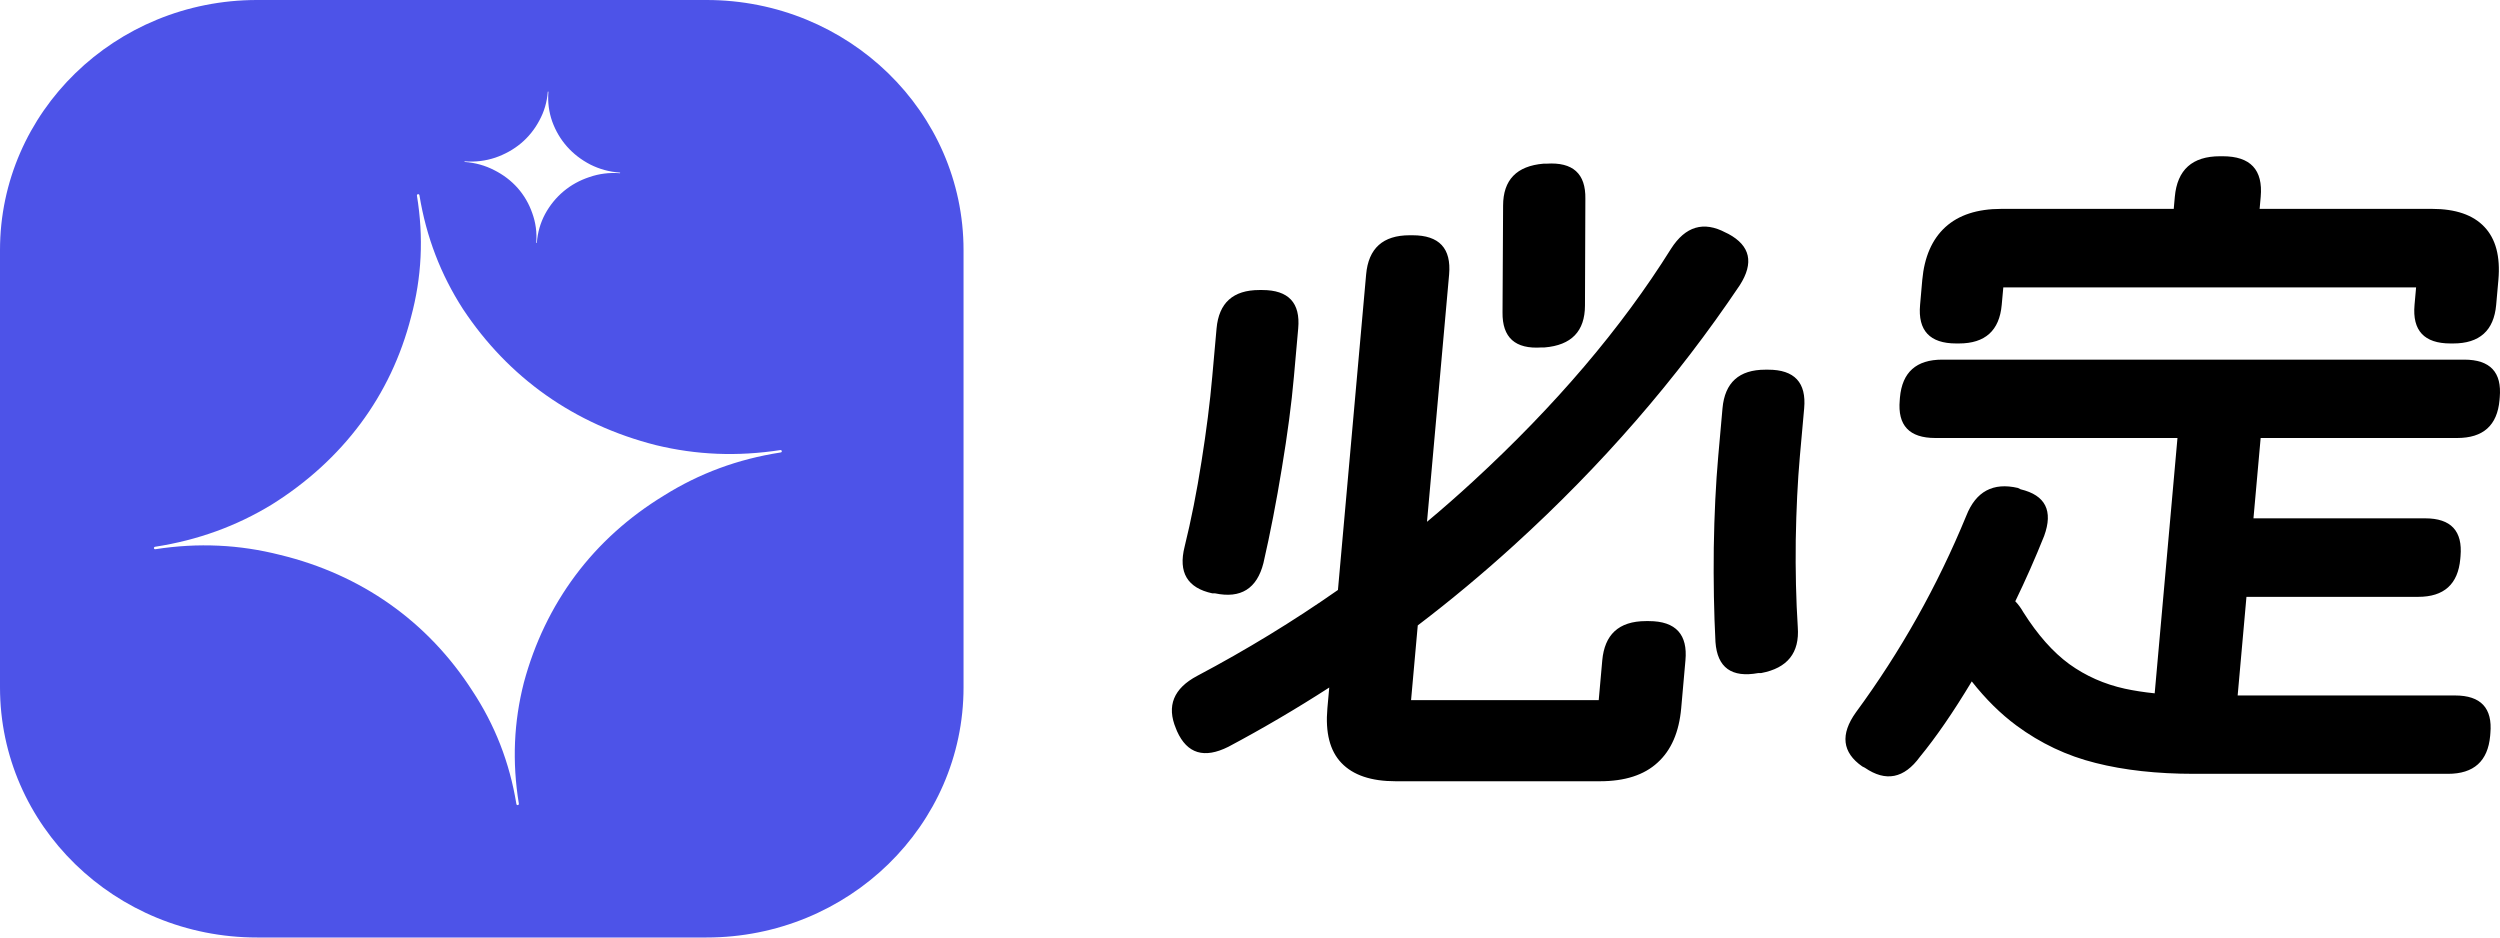
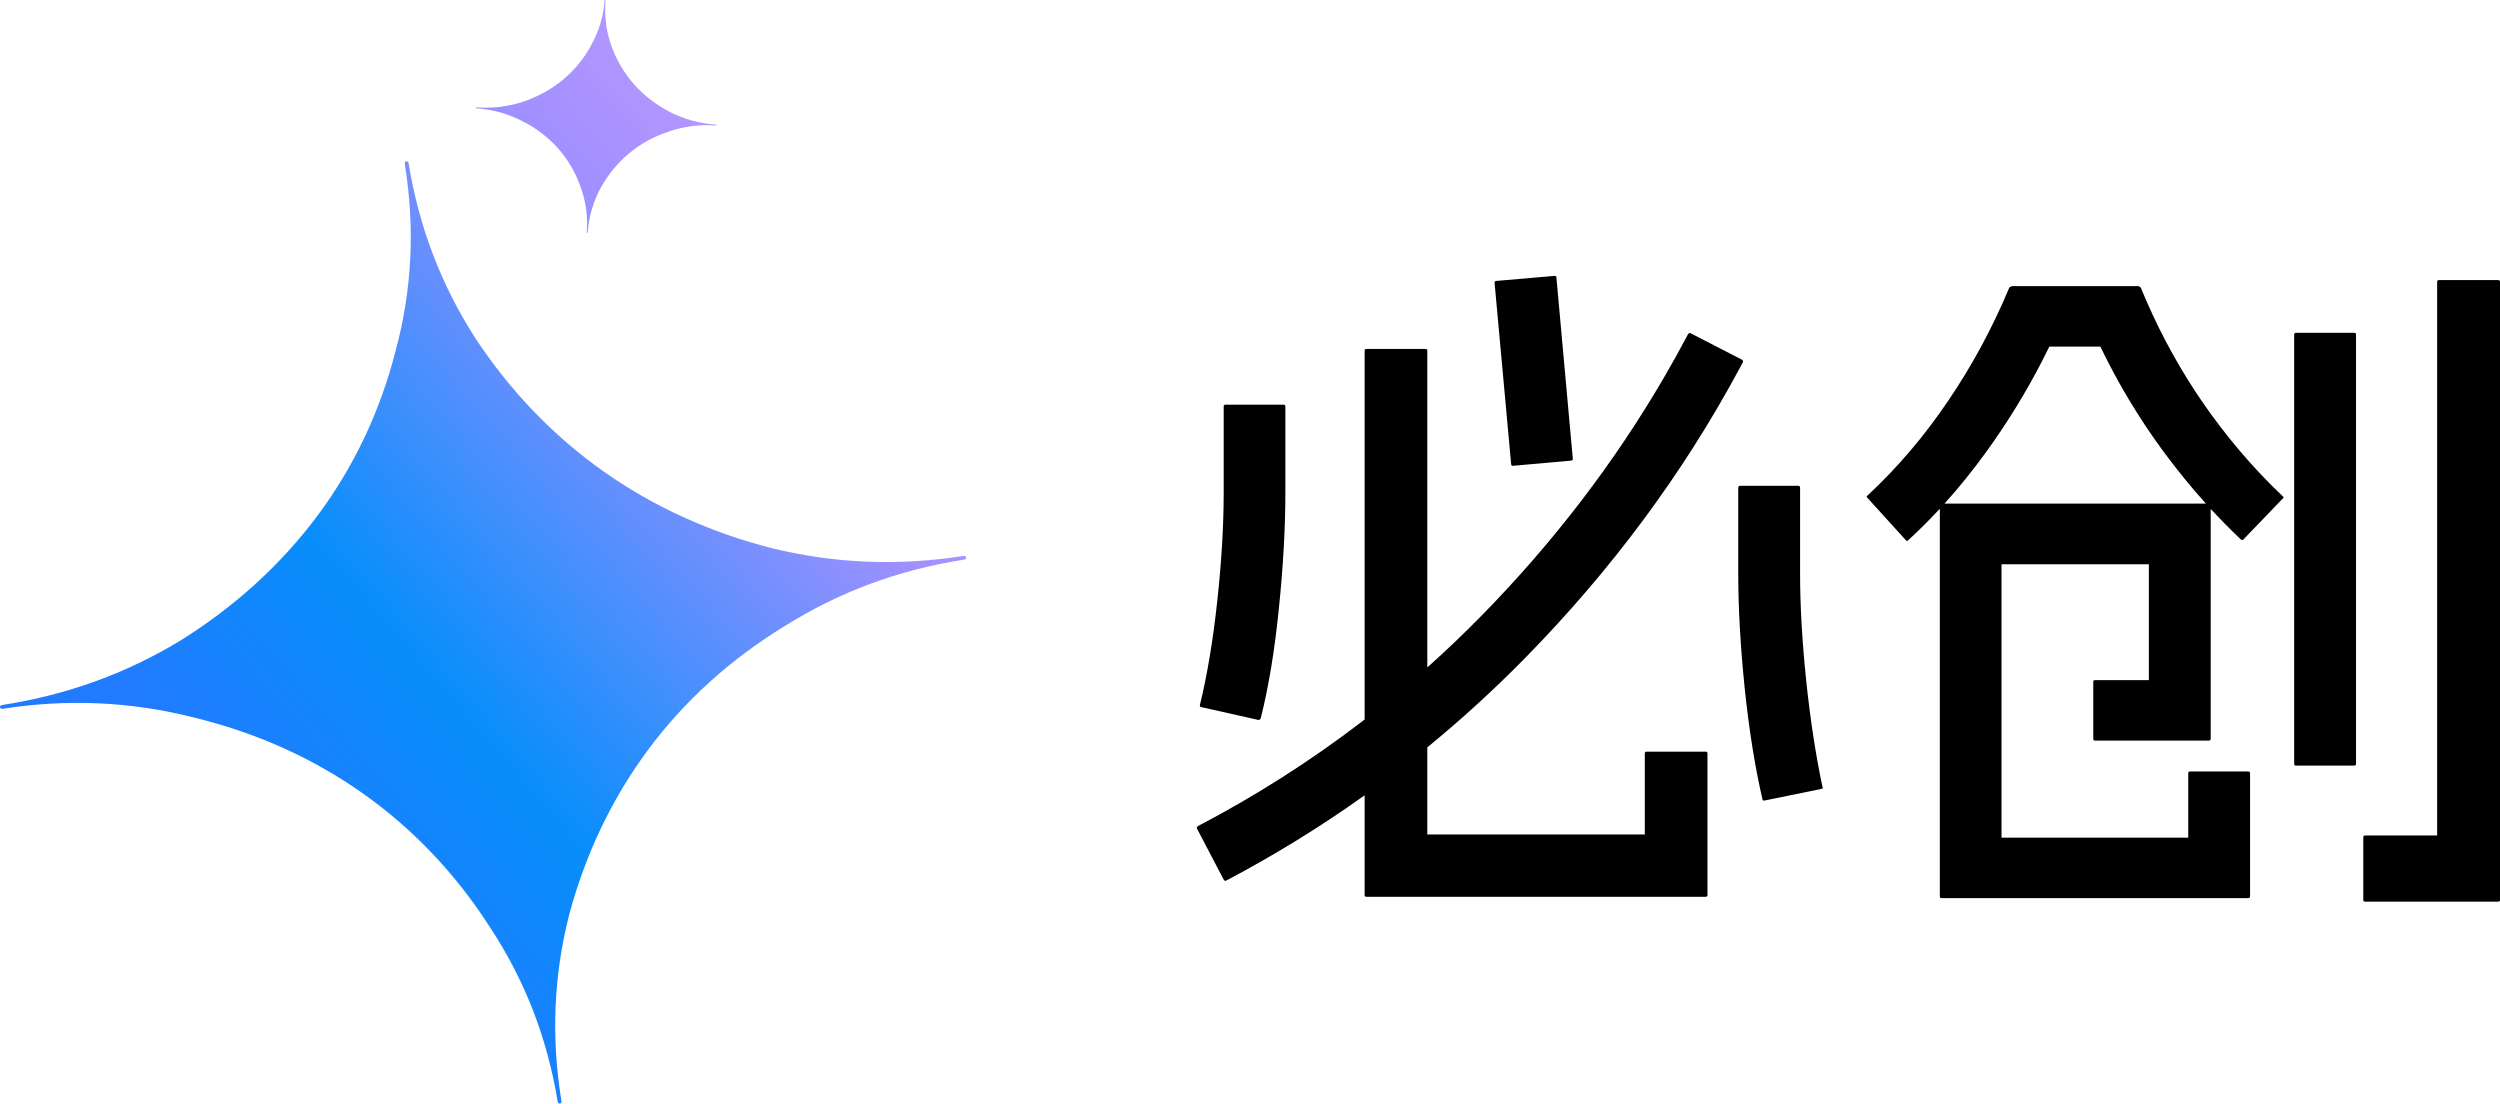
- <svg xmlns="http://www.w3.org/2000/svg" viewBox="0 0 96 36" width="96" height="36" fill="none" customFrame="#000000">
-   <g id="组合 313">
-     <path id="矢量 477" d="M86.811 7.558C86.904 6.519 86.417 6 85.352 6L85.249 6C84.184 6 83.606 6.519 83.513 7.558L83.476 7.97C83.475 7.987 83.474 8.004 83.472 8.021L76.851 8.021C75.929 8.021 75.211 8.255 74.698 8.724C74.189 9.193 73.895 9.868 73.815 10.751L73.731 11.707C73.642 12.695 74.105 13.189 75.118 13.189L75.222 13.189C76.23 13.189 76.777 12.695 76.866 11.707L76.927 11.036L92.778 11.036L92.718 11.707C92.629 12.695 93.09 13.189 94.099 13.189L94.202 13.189C95.215 13.189 95.765 12.695 95.853 11.707L95.938 10.751C96.018 9.851 95.838 9.172 95.399 8.711C94.964 8.251 94.295 8.021 93.391 8.021L86.769 8.021C86.771 8.004 86.772 7.987 86.774 7.97L86.811 7.558ZM59.383 6.285C60.398 6.217 60.895 6.667 60.878 7.634L60.863 11.732C60.861 12.721 60.343 13.257 59.309 13.342L59.199 13.342C58.184 13.413 57.684 12.964 57.697 11.992L57.719 7.894C57.721 6.909 58.238 6.373 59.272 6.285L59.383 6.285ZM66.372 8.983C67.213 9.436 67.358 10.092 66.807 10.953C64.39 14.551 61.503 17.877 58.145 20.93C56.949 22.018 55.715 23.047 54.442 24.016L54.185 26.884L61.391 26.884L61.527 25.357Q61.594 24.621 61.996 24.244Q62.418 23.85 63.208 23.85L63.312 23.85Q64.099 23.85 64.45 24.242Q64.788 24.618 64.721 25.357L64.558 27.195C64.476 28.116 64.173 28.812 63.65 29.285C63.133 29.762 62.395 30 61.438 30L53.59 30C52.651 30 51.959 29.766 51.511 29.297C51.067 28.833 50.888 28.133 50.972 27.195L51.043 26.401C49.786 27.212 48.495 27.971 47.17 28.676C46.242 29.142 45.586 28.942 45.199 28.081L45.156 27.974C44.792 27.108 45.065 26.434 45.974 25.953C47.861 24.954 49.662 23.854 51.377 22.655L52.459 10.542C52.547 9.536 53.105 9.034 54.131 9.034L54.242 9.034C55.267 9.034 55.734 9.536 55.646 10.542L54.797 20.037C55.396 19.536 55.984 19.021 56.559 18.491C59.727 15.578 62.263 12.598 64.167 9.553C64.719 8.688 65.42 8.481 66.266 8.932L66.372 8.983ZM48.471 11.137C49.479 11.137 49.94 11.628 49.851 12.613L49.687 14.456C49.594 15.512 49.438 16.684 49.224 17.972C49.014 19.259 48.778 20.476 48.516 21.621C48.267 22.604 47.648 22.992 46.66 22.785L46.556 22.785C45.595 22.579 45.24 21.982 45.489 20.993Q45.865 19.466 46.138 17.719C46.324 16.549 46.463 15.461 46.551 14.456L46.716 12.613C46.805 11.628 47.352 11.137 48.36 11.137L48.471 11.137ZM95.99 15.261C96.076 14.293 95.622 13.81 94.626 13.81L74.581 13.81C73.586 13.81 73.045 14.293 72.958 15.261L72.95 15.368C72.863 16.336 73.317 16.819 74.313 16.819L83.615 16.819L82.74 26.624C82.325 26.581 81.945 26.522 81.598 26.447C80.808 26.274 80.097 25.959 79.463 25.503C78.833 25.043 78.247 24.38 77.699 23.514C77.603 23.346 77.499 23.204 77.387 23.09C77.785 22.269 78.154 21.433 78.495 20.581C78.848 19.614 78.547 19.017 77.591 18.789L77.491 18.738C76.537 18.515 75.875 18.869 75.507 19.802C74.397 22.501 72.984 25.018 71.268 27.353C70.66 28.202 70.74 28.894 71.511 29.431L71.61 29.481C72.413 30.034 73.118 29.895 73.724 29.063C74.345 28.308 75.009 27.343 75.716 26.166C76.251 26.845 76.822 27.41 77.429 27.859C78.355 28.543 79.367 29.023 80.469 29.297C81.568 29.576 82.827 29.715 84.247 29.715L94.003 29.715C94.994 29.715 95.533 29.23 95.622 28.259L95.63 28.157C95.717 27.19 95.265 26.706 94.274 26.706L85.926 26.706L86.264 22.919L92.859 22.919C93.85 22.919 94.388 22.433 94.475 21.462L94.484 21.361C94.57 20.389 94.118 19.904 93.127 19.904L86.533 19.904L86.809 16.819L94.358 16.819C95.353 16.819 95.894 16.336 95.981 15.368L95.99 15.261ZM67.899 14.196C68.908 14.196 69.369 14.69 69.28 15.679L69.115 17.521C69.029 18.489 68.977 19.561 68.957 20.74C68.942 21.913 68.968 23.028 69.035 24.084C69.107 25.068 68.639 25.655 67.631 25.845L67.521 25.845C66.495 26.034 65.945 25.638 65.874 24.655C65.816 23.531 65.794 22.325 65.809 21.038C65.829 19.746 65.887 18.574 65.98 17.521L66.144 15.679C66.233 14.69 66.781 14.196 67.789 14.196L67.899 14.196Z" fill="rgb(0,0,0)" fill-rule="evenodd" />
-     <g id="组合 312">
-       <path id="矢量 471" d="M9.872 0L27.128 0C32.58 0 37 4.3 37 9.605L37 26.395C37 31.7 32.58 36 27.128 36L9.872 36C4.42 36 0 31.7 0 26.395L0 9.605C0 4.3 4.42 0 9.872 0Z" fill="rgb(77,83,232)" fill-rule="evenodd" />
-       <path id="矢量 471" d="M29.969 17.282C28.314 17.538 26.738 17.47 25.186 17.093C23.629 16.698 22.208 16.051 20.962 15.171C19.716 14.291 18.643 13.176 17.774 11.861C16.925 10.542 16.369 9.103 16.106 7.495C16.105 7.487 16.101 7.479 16.096 7.473C16.09 7.466 16.083 7.461 16.075 7.458C16.067 7.455 16.058 7.454 16.05 7.456C16.041 7.457 16.034 7.46 16.027 7.465C16.021 7.471 16.016 7.477 16.013 7.485C16.01 7.492 16.009 7.501 16.01 7.509C16.273 9.117 16.193 10.654 15.786 12.167C15.4 13.678 14.745 15.059 13.841 16.271C12.937 17.484 11.79 18.528 10.438 19.374C9.083 20.2 7.604 20.741 5.95 20.997C5.925 21.003 5.907 21.027 5.911 21.052C5.915 21.078 5.94 21.094 5.965 21.09C7.618 20.834 9.198 20.912 10.755 21.308C12.308 21.684 13.727 22.321 14.973 23.201C16.22 24.082 17.282 25.197 18.132 26.517C19.001 27.832 19.567 29.268 19.83 30.878C19.831 30.886 19.835 30.894 19.84 30.9C19.845 30.906 19.852 30.911 19.86 30.914C19.868 30.917 19.876 30.918 19.884 30.916C19.892 30.915 19.9 30.912 19.907 30.907C19.913 30.902 19.918 30.895 19.921 30.887C19.924 30.88 19.925 30.872 19.924 30.863C19.661 29.254 19.731 27.72 20.117 26.21C20.524 24.695 21.189 23.313 22.093 22.099C22.997 20.887 24.143 19.852 25.5 19.026C26.852 18.18 28.329 17.629 29.982 17.374C30.009 17.369 30.026 17.345 30.021 17.321C30.02 17.313 30.017 17.305 30.012 17.299C30.007 17.293 30.001 17.288 29.993 17.285C29.985 17.282 29.977 17.281 29.969 17.282Z" fill="rgb(255,255,255)" fill-rule="evenodd" />
-       <path id="矢量 471" d="M23.803 6.628C23.393 6.598 23.02 6.495 22.671 6.32C22.322 6.14 22.02 5.907 21.774 5.629C21.527 5.35 21.335 5.025 21.204 4.663C21.078 4.301 21.028 3.927 21.058 3.528C21.059 3.526 21.058 3.524 21.057 3.522C21.056 3.52 21.055 3.519 21.053 3.518C21.052 3.516 21.049 3.516 21.047 3.516C21.045 3.515 21.043 3.516 21.041 3.517C21.04 3.518 21.038 3.519 21.037 3.521C21.036 3.522 21.035 3.524 21.035 3.526C21.004 3.925 20.896 4.288 20.711 4.627C20.531 4.967 20.294 5.261 20.008 5.501C19.722 5.741 19.387 5.927 19.015 6.055C18.643 6.178 18.259 6.226 17.849 6.196C17.842 6.196 17.836 6.201 17.836 6.207C17.835 6.214 17.84 6.219 17.847 6.219C18.256 6.249 18.63 6.354 18.979 6.534C19.328 6.71 19.63 6.94 19.877 7.218C20.123 7.497 20.313 7.822 20.439 8.184C20.57 8.546 20.622 8.92 20.592 9.32C20.592 9.322 20.592 9.323 20.593 9.325C20.594 9.327 20.595 9.329 20.597 9.33C20.598 9.331 20.6 9.332 20.602 9.332C20.605 9.332 20.607 9.331 20.608 9.331C20.61 9.33 20.612 9.328 20.613 9.327C20.614 9.325 20.615 9.323 20.615 9.321C20.645 8.922 20.751 8.559 20.931 8.22C21.116 7.88 21.355 7.587 21.642 7.346C21.928 7.106 22.262 6.922 22.634 6.799C23.006 6.671 23.391 6.621 23.801 6.651C23.808 6.651 23.813 6.646 23.814 6.64C23.814 6.638 23.813 6.636 23.812 6.634C23.812 6.633 23.81 6.631 23.809 6.63C23.807 6.629 23.805 6.628 23.803 6.628L23.803 6.628Z" fill="rgb(255,255,255)" fill-rule="evenodd" />
+ <svg xmlns="http://www.w3.org/2000/svg" viewBox="0 0 256 113" width="256" height="113" fill="none" customFrame="#000000">
+   <defs>
+     <linearGradient id="paint_linear_4" x1="23.956" x2="91.193" y1="82.654" y2="24.523" gradientUnits="userSpaceOnUse">
+       <stop stop-color="rgb(33,123,254)" offset="0" stop-opacity="1" />
+       <stop stop-color="rgb(7,142,251)" offset="0.27" stop-opacity="1" />
+       <stop stop-color="rgb(161,144,255)" offset="0.777" stop-opacity="1" />
+       <stop stop-color="rgb(189,153,254)" offset="1" stop-opacity="1" />
+     </linearGradient>
+     <linearGradient id="paint_linear_5" x1="23.631" x2="90.739" y1="82.1" y2="23.637" gradientUnits="userSpaceOnUse">
+       <stop stop-color="rgb(33,123,254)" offset="0" stop-opacity="1" />
+       <stop stop-color="rgb(7,142,251)" offset="0.27" stop-opacity="1" />
+       <stop stop-color="rgb(161,144,255)" offset="0.777" stop-opacity="1" />
+       <stop stop-color="rgb(189,153,254)" offset="1" stop-opacity="1" />
+     </linearGradient>
+   </defs>
+   <g id="logo-full">
+     <g id="组合 332">
+       <path id="矢量 480" d="M98.711 56.925C91.924 57.977 85.454 57.696 79.087 56.148C72.701 54.522 66.871 51.861 61.759 48.243C56.647 44.625 52.243 40.039 48.676 34.63C45.193 29.207 42.911 23.289 41.832 16.675C41.827 16.641 41.812 16.609 41.79 16.582C41.768 16.556 41.738 16.535 41.706 16.523C41.672 16.51 41.636 16.507 41.602 16.512C41.568 16.517 41.536 16.531 41.51 16.552C41.483 16.573 41.462 16.601 41.45 16.632C41.438 16.663 41.435 16.697 41.44 16.73C42.518 23.343 42.19 29.666 40.521 35.888C38.935 42.103 36.247 47.782 32.538 52.768C28.829 57.754 24.127 62.049 18.579 65.527C13.019 68.924 6.951 71.15 0.163 72.203C0.061 72.225 -0.014 72.326 0.002 72.427C0.019 72.534 0.122 72.6 0.225 72.585C7.006 71.533 13.49 71.853 19.876 73.48C26.249 75.026 32.073 77.647 37.185 81.265C42.299 84.889 46.66 89.475 50.144 94.904C53.711 100.314 56.033 106.219 57.112 112.839C57.117 112.872 57.132 112.903 57.153 112.929C57.175 112.955 57.203 112.975 57.235 112.987C57.267 112.999 57.301 113.003 57.335 112.998C57.369 112.993 57.401 112.978 57.428 112.957C57.454 112.936 57.474 112.909 57.487 112.878C57.499 112.846 57.502 112.812 57.497 112.78C56.418 106.16 56.706 99.85 58.292 93.641C59.961 87.412 62.69 81.726 66.397 76.734C70.107 71.748 74.809 67.495 80.376 64.096C85.923 60.619 91.985 58.352 98.766 57.301C98.876 57.284 98.944 57.184 98.928 57.083C98.923 57.051 98.91 57.02 98.889 56.994C98.869 56.968 98.842 56.947 98.81 56.935C98.779 56.923 98.744 56.92 98.711 56.925Z" fill="url(#paint_linear_4)" fill-rule="evenodd" />
+       <path id="矢量 481" d="M73.321 12.761C71.63 12.64 70.094 12.217 68.655 11.499C67.217 10.761 65.972 9.807 64.955 8.665C63.939 7.523 63.148 6.189 62.606 4.704C62.086 3.221 61.882 1.686 62.007 0.052C62.008 0.043 62.007 0.035 62.003 0.027C61.999 0.019 61.993 0.013 61.986 0.008C61.979 0.003 61.97 0.001 61.961 0C61.953 -0.001 61.945 0.001 61.937 0.004C61.93 0.008 61.923 0.014 61.918 0.02C61.913 0.027 61.911 0.035 61.91 0.043C61.784 1.678 61.337 3.166 60.576 4.556C59.833 5.95 58.858 7.155 57.678 8.139C56.497 9.123 55.119 9.888 53.585 10.412C52.052 10.916 50.466 11.114 48.776 10.991C48.75 10.991 48.726 11.011 48.724 11.036C48.722 11.062 48.742 11.084 48.768 11.086C50.457 11.208 51.995 11.64 53.434 12.378C54.873 13.096 56.119 14.04 57.136 15.183C58.152 16.326 58.933 17.658 59.454 19.143C59.995 20.627 60.209 22.161 60.084 23.798C60.083 23.806 60.084 23.814 60.088 23.821C60.092 23.828 60.097 23.835 60.104 23.839C60.111 23.844 60.119 23.847 60.128 23.847C60.137 23.848 60.145 23.846 60.152 23.843C60.16 23.839 60.166 23.834 60.171 23.827C60.176 23.82 60.179 23.812 60.179 23.804C60.305 22.168 60.741 20.681 61.483 19.289C62.246 17.897 63.231 16.692 64.412 15.706C65.592 14.722 66.968 13.967 68.502 13.463C70.036 12.939 71.623 12.732 73.312 12.854C73.34 12.856 73.362 12.836 73.364 12.811C73.365 12.803 73.363 12.795 73.359 12.788C73.356 12.781 73.351 12.774 73.344 12.769C73.337 12.765 73.329 12.762 73.321 12.761L73.321 12.761Z" fill="url(#paint_linear_5)" fill-rule="evenodd" />
    </g>
+     <path id="矢量 489" d="M159.187 28.25Q159.292 28.25 159.339 28.302Q159.377 28.345 159.377 28.422L161.056 46.978Q161.056 47.081 161.004 47.128Q160.961 47.167 160.883 47.167L154.913 47.7C154.797 47.7 154.74 47.638 154.74 47.511L153.044 28.955C153.044 28.829 153.107 28.766 153.234 28.766L159.187 28.25ZM255.962 28.732Q255.914 28.68 255.81 28.68L249.753 28.68Q249.649 28.68 249.602 28.732Q249.563 28.775 249.563 28.852L249.563 85.553L242.192 85.553C242.065 85.553 242.001 85.616 242.001 85.742L242.001 92.156C242.001 92.271 242.065 92.328 242.192 92.328L255.81 92.328C255.937 92.328 256 92.271 256 92.156L256 28.852Q256 28.775 255.962 28.732ZM219.217 29.465Q219.143 29.346 218.953 29.299L206.027 29.299C205.97 29.334 205.918 29.356 205.872 29.368Q205.82 29.368 205.751 29.454Q203.155 35.662 199.469 41.079C197.024 44.691 194.284 47.907 191.25 50.727C191.135 50.796 191.118 50.871 191.198 50.951L195.161 55.319Q195.218 55.391 195.276 55.391Q195.288 55.391 195.299 55.388Q195.368 55.353 195.438 55.285C196.533 54.28 197.6 53.216 198.639 52.093L198.639 91.778C198.639 91.835 198.65 91.881 198.673 91.916C198.708 91.95 198.754 91.967 198.812 91.967L230.218 91.967C230.275 91.967 230.322 91.95 230.356 91.916C230.391 91.881 230.408 91.835 230.408 91.778L230.408 79.189C230.408 79.063 230.345 79 230.218 79L224.265 79C224.138 79 224.075 79.063 224.075 79.189L224.075 85.776L204.955 85.776L204.955 57.778L220.043 57.778L220.043 69.645L214.523 69.645C214.408 69.645 214.35 69.702 214.35 69.817L214.35 75.647C214.35 75.773 214.408 75.836 214.523 75.836L226.186 75.836C226.244 75.836 226.29 75.819 226.324 75.784C226.359 75.75 226.376 75.704 226.376 75.647L226.376 52.111C227.374 53.194 228.395 54.229 229.439 55.216Q229.536 55.312 229.62 55.302Q229.67 55.296 229.716 55.25L233.782 51.02C233.863 50.939 233.846 50.865 233.73 50.796Q229.145 46.445 225.442 41.045Q225.083 40.519 224.735 39.986Q221.51 35.045 219.23 29.488Q219.224 29.477 219.217 29.465ZM225.884 51.57C224.355 49.874 222.882 48.062 221.462 46.136Q217.742 41.045 215.077 35.49L209.852 35.49Q209.494 36.226 209.119 36.954Q206.633 41.785 203.415 46.239C202.041 48.14 200.608 49.917 199.116 51.57L225.884 51.57ZM241.257 34.252C241.257 34.137 241.194 34.08 241.067 34.08L235.115 34.08Q235.01 34.08 234.963 34.132Q234.924 34.175 234.924 34.252L234.924 78.226C234.924 78.341 234.988 78.398 235.115 78.398L241.067 78.398C241.194 78.398 241.257 78.341 241.257 78.226L241.257 34.252ZM178.376 36.832Q178.479 36.903 178.49 36.987Q178.498 37.044 178.463 37.107Q178.254 37.5 178.043 37.891Q169.418 53.878 156.176 67.375Q151.383 72.254 146.157 76.53L146.157 85.449L168.427 85.449L168.427 77.16C168.427 77.034 168.485 76.971 168.6 76.971L174.656 76.971C174.783 76.971 174.846 77.034 174.846 77.16L174.846 91.658C174.846 91.715 174.829 91.755 174.795 91.778C174.771 91.812 174.725 91.83 174.656 91.83L139.928 91.83C139.859 91.83 139.807 91.812 139.772 91.778C139.749 91.755 139.738 91.715 139.738 91.658L139.738 81.44Q132.988 86.258 125.583 90.162Q125.519 90.204 125.461 90.197Q125.378 90.187 125.306 90.076L122.59 84.882Q122.544 84.806 122.555 84.74Q122.57 84.657 122.676 84.59Q131.588 79.921 139.459 73.892Q139.598 73.785 139.738 73.677L139.738 35.92Q139.738 35.826 139.785 35.779Q139.832 35.731 139.928 35.731L145.967 35.731C146.094 35.731 146.157 35.794 146.157 35.92L146.157 68.346Q149.039 65.77 151.764 62.989Q162.749 51.776 170.41 38.627Q171.679 36.449 172.857 34.218C172.937 34.103 173.03 34.074 173.133 34.132L178.376 36.832ZM131.449 41.441C131.565 41.441 131.622 41.504 131.622 41.63L131.622 50.452Q131.622 55.783 130.965 62.233Q130.324 68.665 129.113 73.497C129.067 73.657 128.981 73.732 128.854 73.721L123.04 72.414C122.913 72.402 122.855 72.333 122.867 72.207Q123.991 67.615 124.649 61.545Q125.306 55.474 125.306 50.452L125.306 41.63Q125.306 41.527 125.358 41.48Q125.401 41.441 125.479 41.441L131.449 41.441ZM184.282 49.795Q184.329 49.842 184.329 49.936L184.329 58.776Q184.329 63.608 184.952 69.679C185.379 73.715 185.932 77.332 186.613 80.531C186.694 80.68 186.653 80.766 186.492 80.789L180.678 81.975C180.551 81.998 180.482 81.947 180.47 81.821C179.709 78.542 179.103 74.747 178.653 70.436Q177.996 63.952 177.996 58.776L177.996 49.936Q177.996 49.842 178.043 49.795Q178.09 49.747 178.186 49.747L184.138 49.747Q184.234 49.747 184.282 49.795Z" fill="rgb(0,0,0)" fill-rule="evenodd" />
  </g>
</svg>
